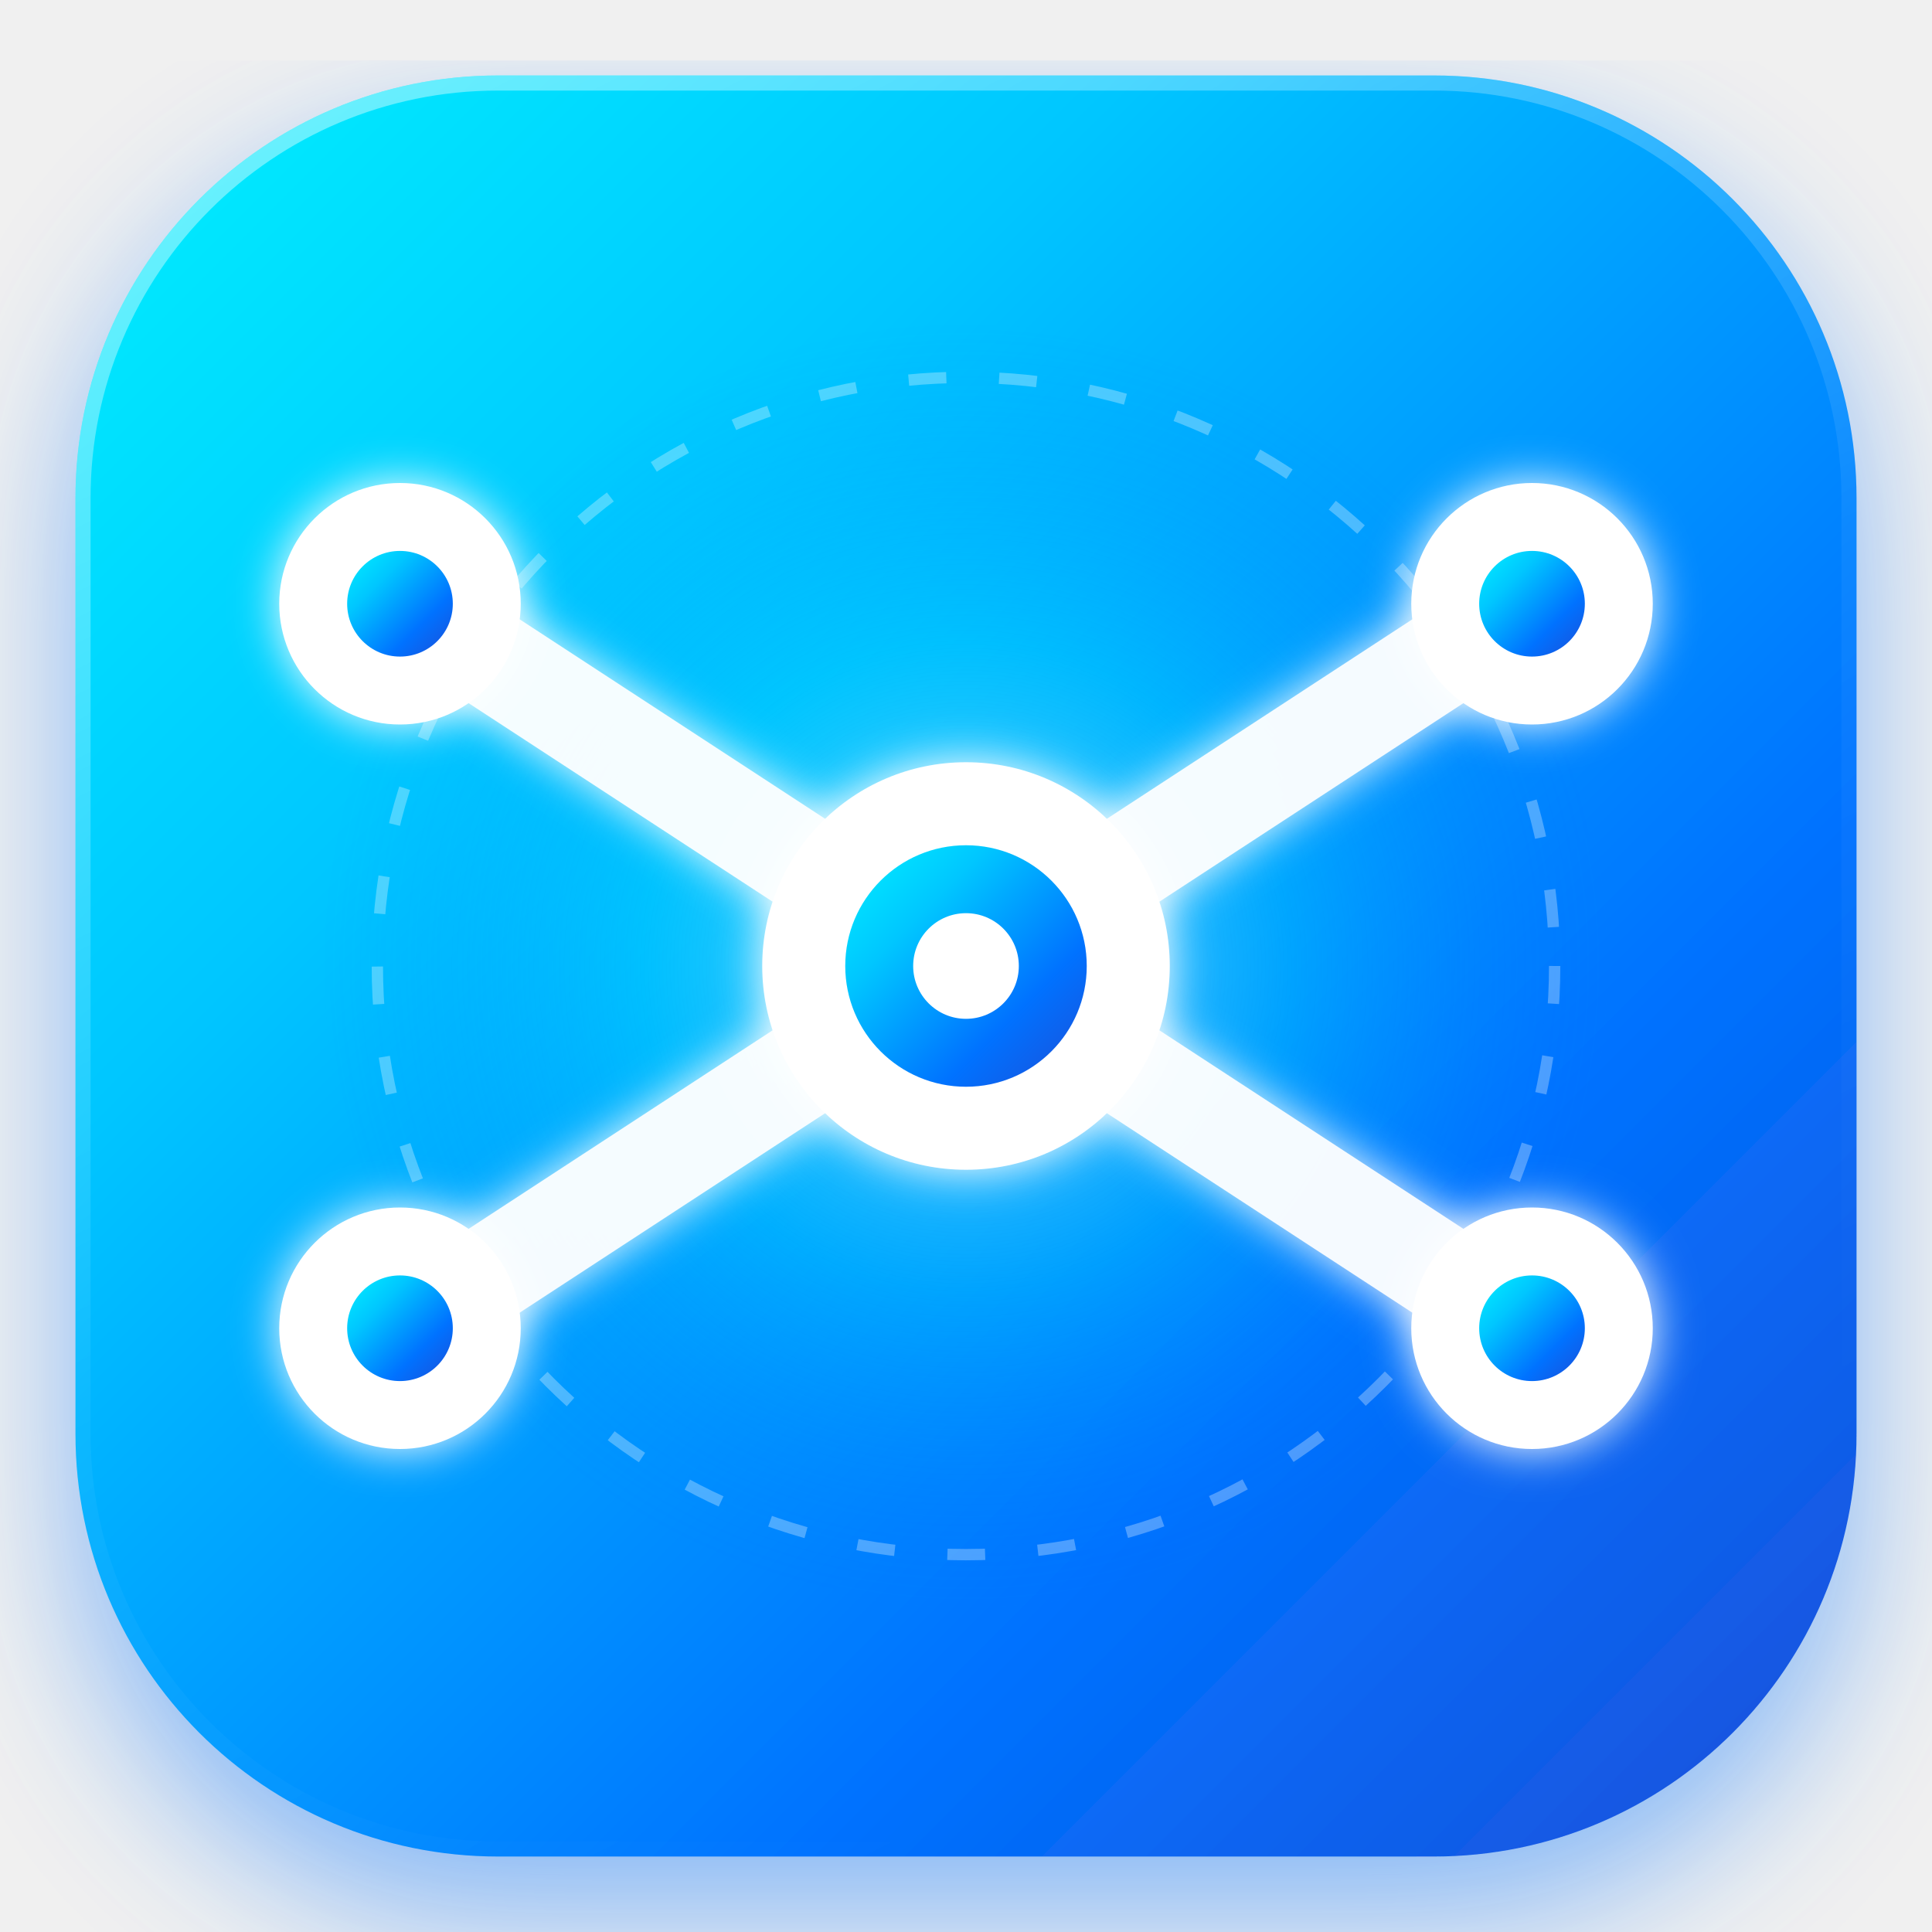
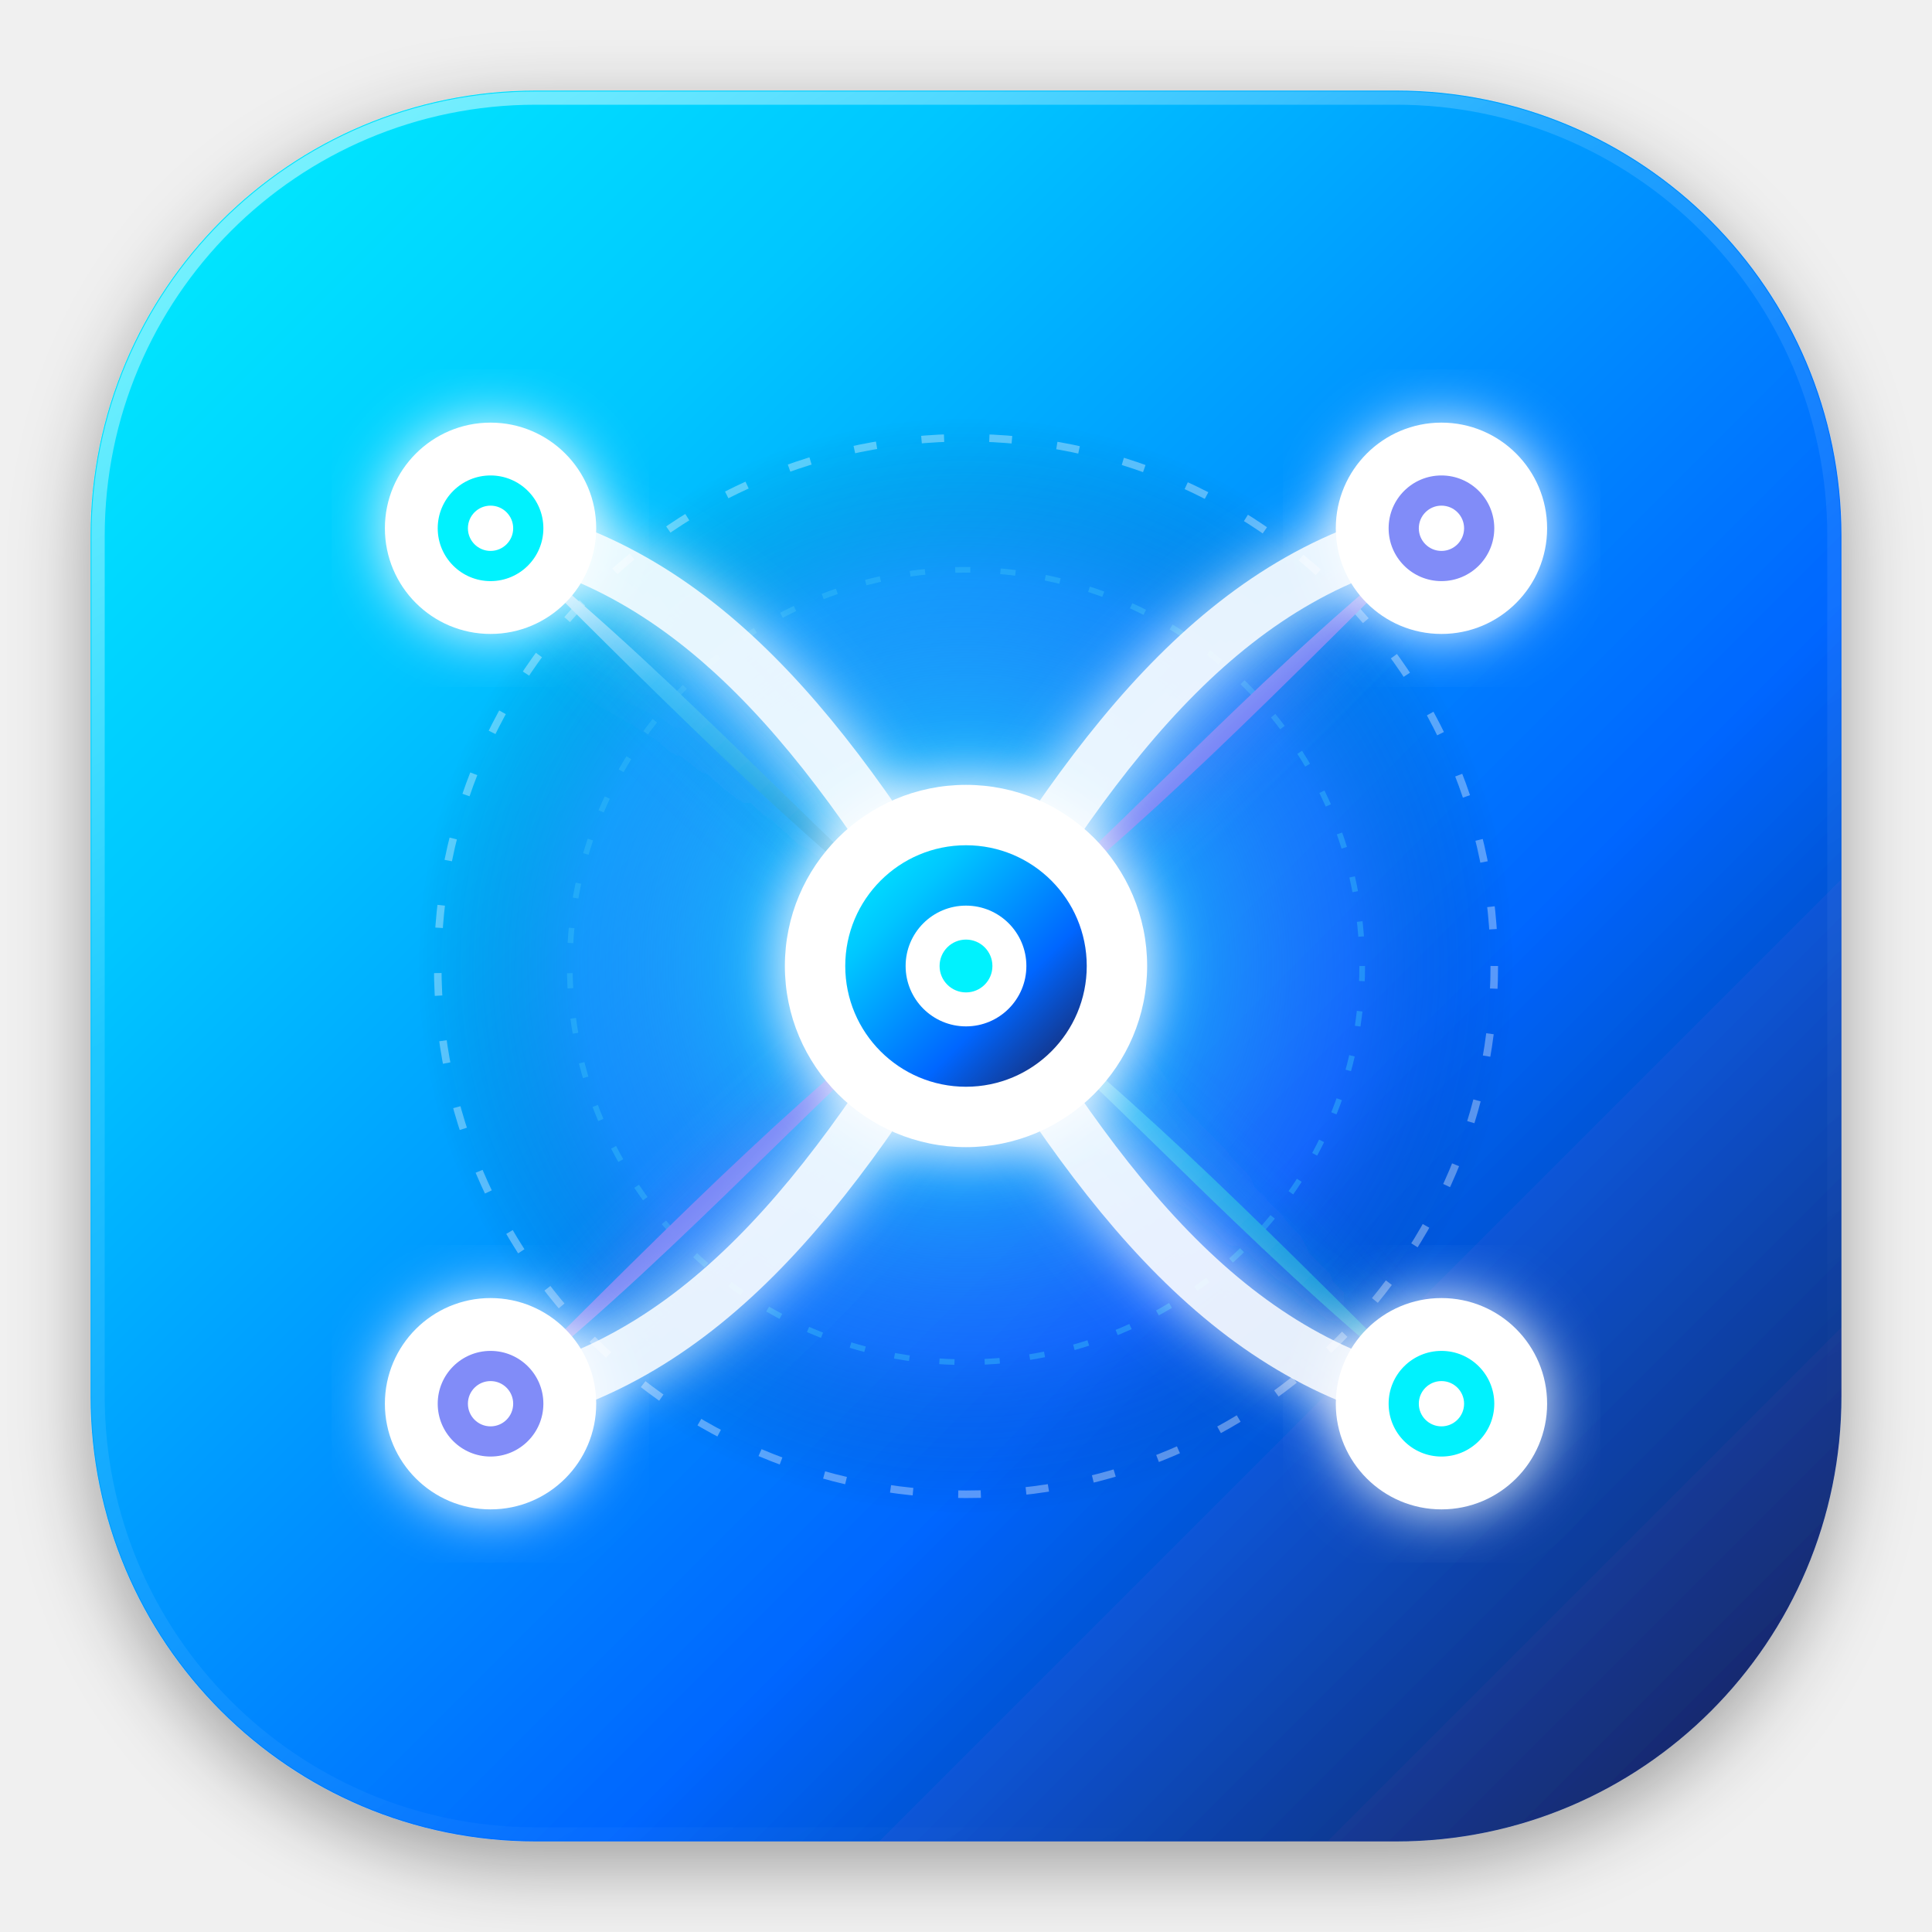
<svg xmlns="http://www.w3.org/2000/svg" viewBox="0 0 512 512" width="512" height="512">
  <defs>
-     <linearGradient id="synapse3DGrad" x1="0%" y1="0%" x2="100%" y2="100%">
+     <linearGradient id="synSquircleGrad" x1="0%" y1="0%" x2="100%" y2="100%">
      <stop offset="0%" stop-color="#00f2fe" />
-       <stop offset="30%" stop-color="#00c6ff" />
-       <stop offset="70%" stop-color="#0072ff" />
-       <stop offset="100%" stop-color="#1d4ed8" />
+       <stop offset="25%" stop-color="#00c6ff" />
+       <stop offset="65%" stop-color="#0066ff" />
+       <stop offset="100%" stop-color="#1e1b4b" />
    </linearGradient>
-     <linearGradient id="specularGlow" x1="0%" y1="0%" x2="50%" y2="100%">
-       <stop offset="0%" stop-color="#ffffff" stop-opacity="0.45" />
-       <stop offset="60%" stop-color="#ffffff" stop-opacity="0.05" />
-       <stop offset="100%" stop-color="#ffffff" stop-opacity="0" />
+     <linearGradient id="synSpecular" x1="0%" y1="0%" x2="60%" y2="100%">
+       <stop offset="0%" stop-color="#ffffff" stop-opacity="0.55" />
+       <stop offset="40%" stop-color="#ffffff" stop-opacity="0.12" />
+       <stop offset="100%" stop-color="#ffffff" stop-opacity="0.0" />
    </linearGradient>
-     <radialGradient id="neuralHalo" cx="50%" cy="50%" r="50%">
-       <stop offset="0%" stop-color="#ffffff" stop-opacity="0.6" />
-       <stop offset="50%" stop-color="#00f2fe" stop-opacity="0.25" />
-       <stop offset="100%" stop-color="#0072ff" stop-opacity="0" />
+     <linearGradient id="synPetal1" x1="0%" y1="0%" x2="100%" y2="100%">
+       <stop offset="0%" stop-color="#ffffff" />
+       <stop offset="35%" stop-color="#38bdf8" />
+       <stop offset="100%" stop-color="#0284c7" />
+     </linearGradient>
+     <linearGradient id="synPetal2" x1="0%" y1="0%" x2="100%" y2="100%">
+       <stop offset="0%" stop-color="#a5f3fc" />
+       <stop offset="40%" stop-color="#818cf8" />
+       <stop offset="100%" stop-color="#6366f1" />
+     </linearGradient>
+     <radialGradient id="synCoreGlow" cx="50%" cy="50%" r="50%">
+       <stop offset="0%" stop-color="#ffffff" stop-opacity="0.9" />
+       <stop offset="40%" stop-color="#38bdf8" stop-opacity="0.45" />
+       <stop offset="70%" stop-color="#6366f1" stop-opacity="0.2" />
+       <stop offset="100%" stop-color="#000000" stop-opacity="0" />
    </radialGradient>
-     <filter id="shadow3D" x="-10%" y="-10%" width="125%" height="125%">
-       <feDropShadow dx="0" dy="16" stdDeviation="20" flood-color="#0072ff" flood-opacity="0.45" />
+     <filter id="synSquircleShadow" x="-15%" y="-15%" width="130%" height="130%">
+       <feDropShadow dx="0" dy="20" stdDeviation="24" flood-color="#0066ff" flood-opacity="0.45" />
+       <feDropShadow dx="0" dy="6" stdDeviation="10" flood-color="#000000" flood-opacity="0.35" />
    </filter>
-     <filter id="nodeGlow" x="-30%" y="-30%" width="160%" height="160%">
-       <feGaussianBlur stdDeviation="6" result="blur" />
+     <filter id="synNeonGlow" x="-25%" y="-25%" width="150%" height="150%">
+       <feGaussianBlur stdDeviation="8" result="blur" />
      <feComposite in="SourceGraphic" in2="blur" operator="over" />
    </filter>
  </defs>
-   <rect x="20" y="20" width="472" height="472" rx="112" fill="url(#synapse3DGrad)" filter="url(#shadow3D)" />
-   <rect x="22" y="22" width="468" height="468" rx="110" fill="none" stroke="url(#specularGlow)" stroke-width="4" />
-   <circle cx="256" cy="256" r="170" fill="url(#neuralHalo)" />
-   <circle cx="256" cy="256" r="156" fill="none" stroke="#ffffff" stroke-width="3" stroke-dasharray="10 14" opacity="0.3" />
-   <g stroke="#ffffff" stroke-width="26" stroke-linecap="round" stroke-linejoin="round" opacity="0.96" filter="url(#nodeGlow)">
-     <line x1="126" y1="172" x2="224" y2="236" />
-     <line x1="386" y1="172" x2="288" y2="236" />
-     <line x1="126" y1="340" x2="224" y2="276" />
-     <line x1="386" y1="340" x2="288" y2="276" />
-   </g>
-   <g fill="#ffffff" filter="url(#nodeGlow)">
-     <circle cx="106" cy="160" r="32" />
-     <circle cx="406" cy="160" r="32" />
-     <circle cx="106" cy="352" r="32" />
-     <circle cx="406" cy="352" r="32" />
-   </g>
-   <g fill="url(#synapse3DGrad)">
-     <circle cx="106" cy="160" r="14" />
-     <circle cx="406" cy="160" r="14" />
-     <circle cx="106" cy="352" r="14" />
-     <circle cx="406" cy="352" r="14" />
-   </g>
-   <circle cx="256" cy="256" r="54" fill="#ffffff" filter="url(#nodeGlow)" />
-   <circle cx="256" cy="256" r="32" fill="url(#synapse3DGrad)" />
-   <circle cx="256" cy="256" r="14" fill="#ffffff" />
+   <rect x="24" y="24" width="464" height="464" rx="118" fill="url(#synSquircleGrad)" filter="url(#synSquircleShadow)" />
+   <rect x="26" y="26" width="460" height="460" rx="116" fill="none" stroke="url(#synSpecular)" stroke-width="3.5" />
+   <circle cx="256" cy="256" r="145" fill="url(#synCoreGlow)" />
+   <circle cx="256" cy="256" r="140" fill="none" stroke="#ffffff" stroke-width="2" stroke-dasharray="6 12" opacity="0.35" />
+   <circle cx="256" cy="256" r="105" fill="none" stroke="#38bdf8" stroke-width="1.5" stroke-dasharray="4 8" opacity="0.45" />
+   <path d="M 130,140 C 175,175 210,215 256,256 C 215,225 185,195 130,140 Z" fill="url(#synPetal1)" opacity="0.95" filter="url(#synNeonGlow)" />
+   <path d="M 130,140 C 185,150 220,195 256,256" stroke="#ffffff" stroke-width="14" stroke-linecap="round" fill="none" opacity="0.9" filter="url(#synNeonGlow)" />
+   <path d="M 382,140 C 337,175 302,215 256,256 C 297,225 327,195 382,140 Z" fill="url(#synPetal2)" opacity="0.95" filter="url(#synNeonGlow)" />
+   <path d="M 382,140 C 327,150 292,195 256,256" stroke="#ffffff" stroke-width="14" stroke-linecap="round" fill="none" opacity="0.9" filter="url(#synNeonGlow)" />
+   <path d="M 130,372 C 175,337 210,297 256,256 C 215,287 185,317 130,372 Z" fill="url(#synPetal2)" opacity="0.95" filter="url(#synNeonGlow)" />
+   <path d="M 130,372 C 185,362 220,317 256,256" stroke="#ffffff" stroke-width="14" stroke-linecap="round" fill="none" opacity="0.9" filter="url(#synNeonGlow)" />
+   <path d="M 382,372 C 337,337 302,297 256,256 C 297,287 327,317 382,372 Z" fill="url(#synPetal1)" opacity="0.95" filter="url(#synNeonGlow)" />
+   <path d="M 382,372 C 327,362 292,317 256,256" stroke="#ffffff" stroke-width="14" stroke-linecap="round" fill="none" opacity="0.9" filter="url(#synNeonGlow)" />
+   <circle cx="130" cy="140" r="28" fill="#ffffff" filter="url(#synNeonGlow)" />
+   <circle cx="130" cy="140" r="14" fill="#00f2fe" />
+   <circle cx="130" cy="140" r="6" fill="#ffffff" />
+   <circle cx="382" cy="140" r="28" fill="#ffffff" filter="url(#synNeonGlow)" />
+   <circle cx="382" cy="140" r="14" fill="#818cf8" />
+   <circle cx="382" cy="140" r="6" fill="#ffffff" />
+   <circle cx="130" cy="372" r="28" fill="#ffffff" filter="url(#synNeonGlow)" />
+   <circle cx="130" cy="372" r="14" fill="#818cf8" />
+   <circle cx="130" cy="372" r="6" fill="#ffffff" />
+   <circle cx="382" cy="372" r="28" fill="#ffffff" filter="url(#synNeonGlow)" />
+   <circle cx="382" cy="372" r="14" fill="#00f2fe" />
+   <circle cx="382" cy="372" r="6" fill="#ffffff" />
+   <circle cx="256" cy="256" r="48" fill="#ffffff" filter="url(#synNeonGlow)" />
+   <circle cx="256" cy="256" r="32" fill="url(#synSquircleGrad)" />
+   <circle cx="256" cy="256" r="16" fill="#ffffff" />
+   <circle cx="256" cy="256" r="7" fill="#00f2fe" />
</svg>
